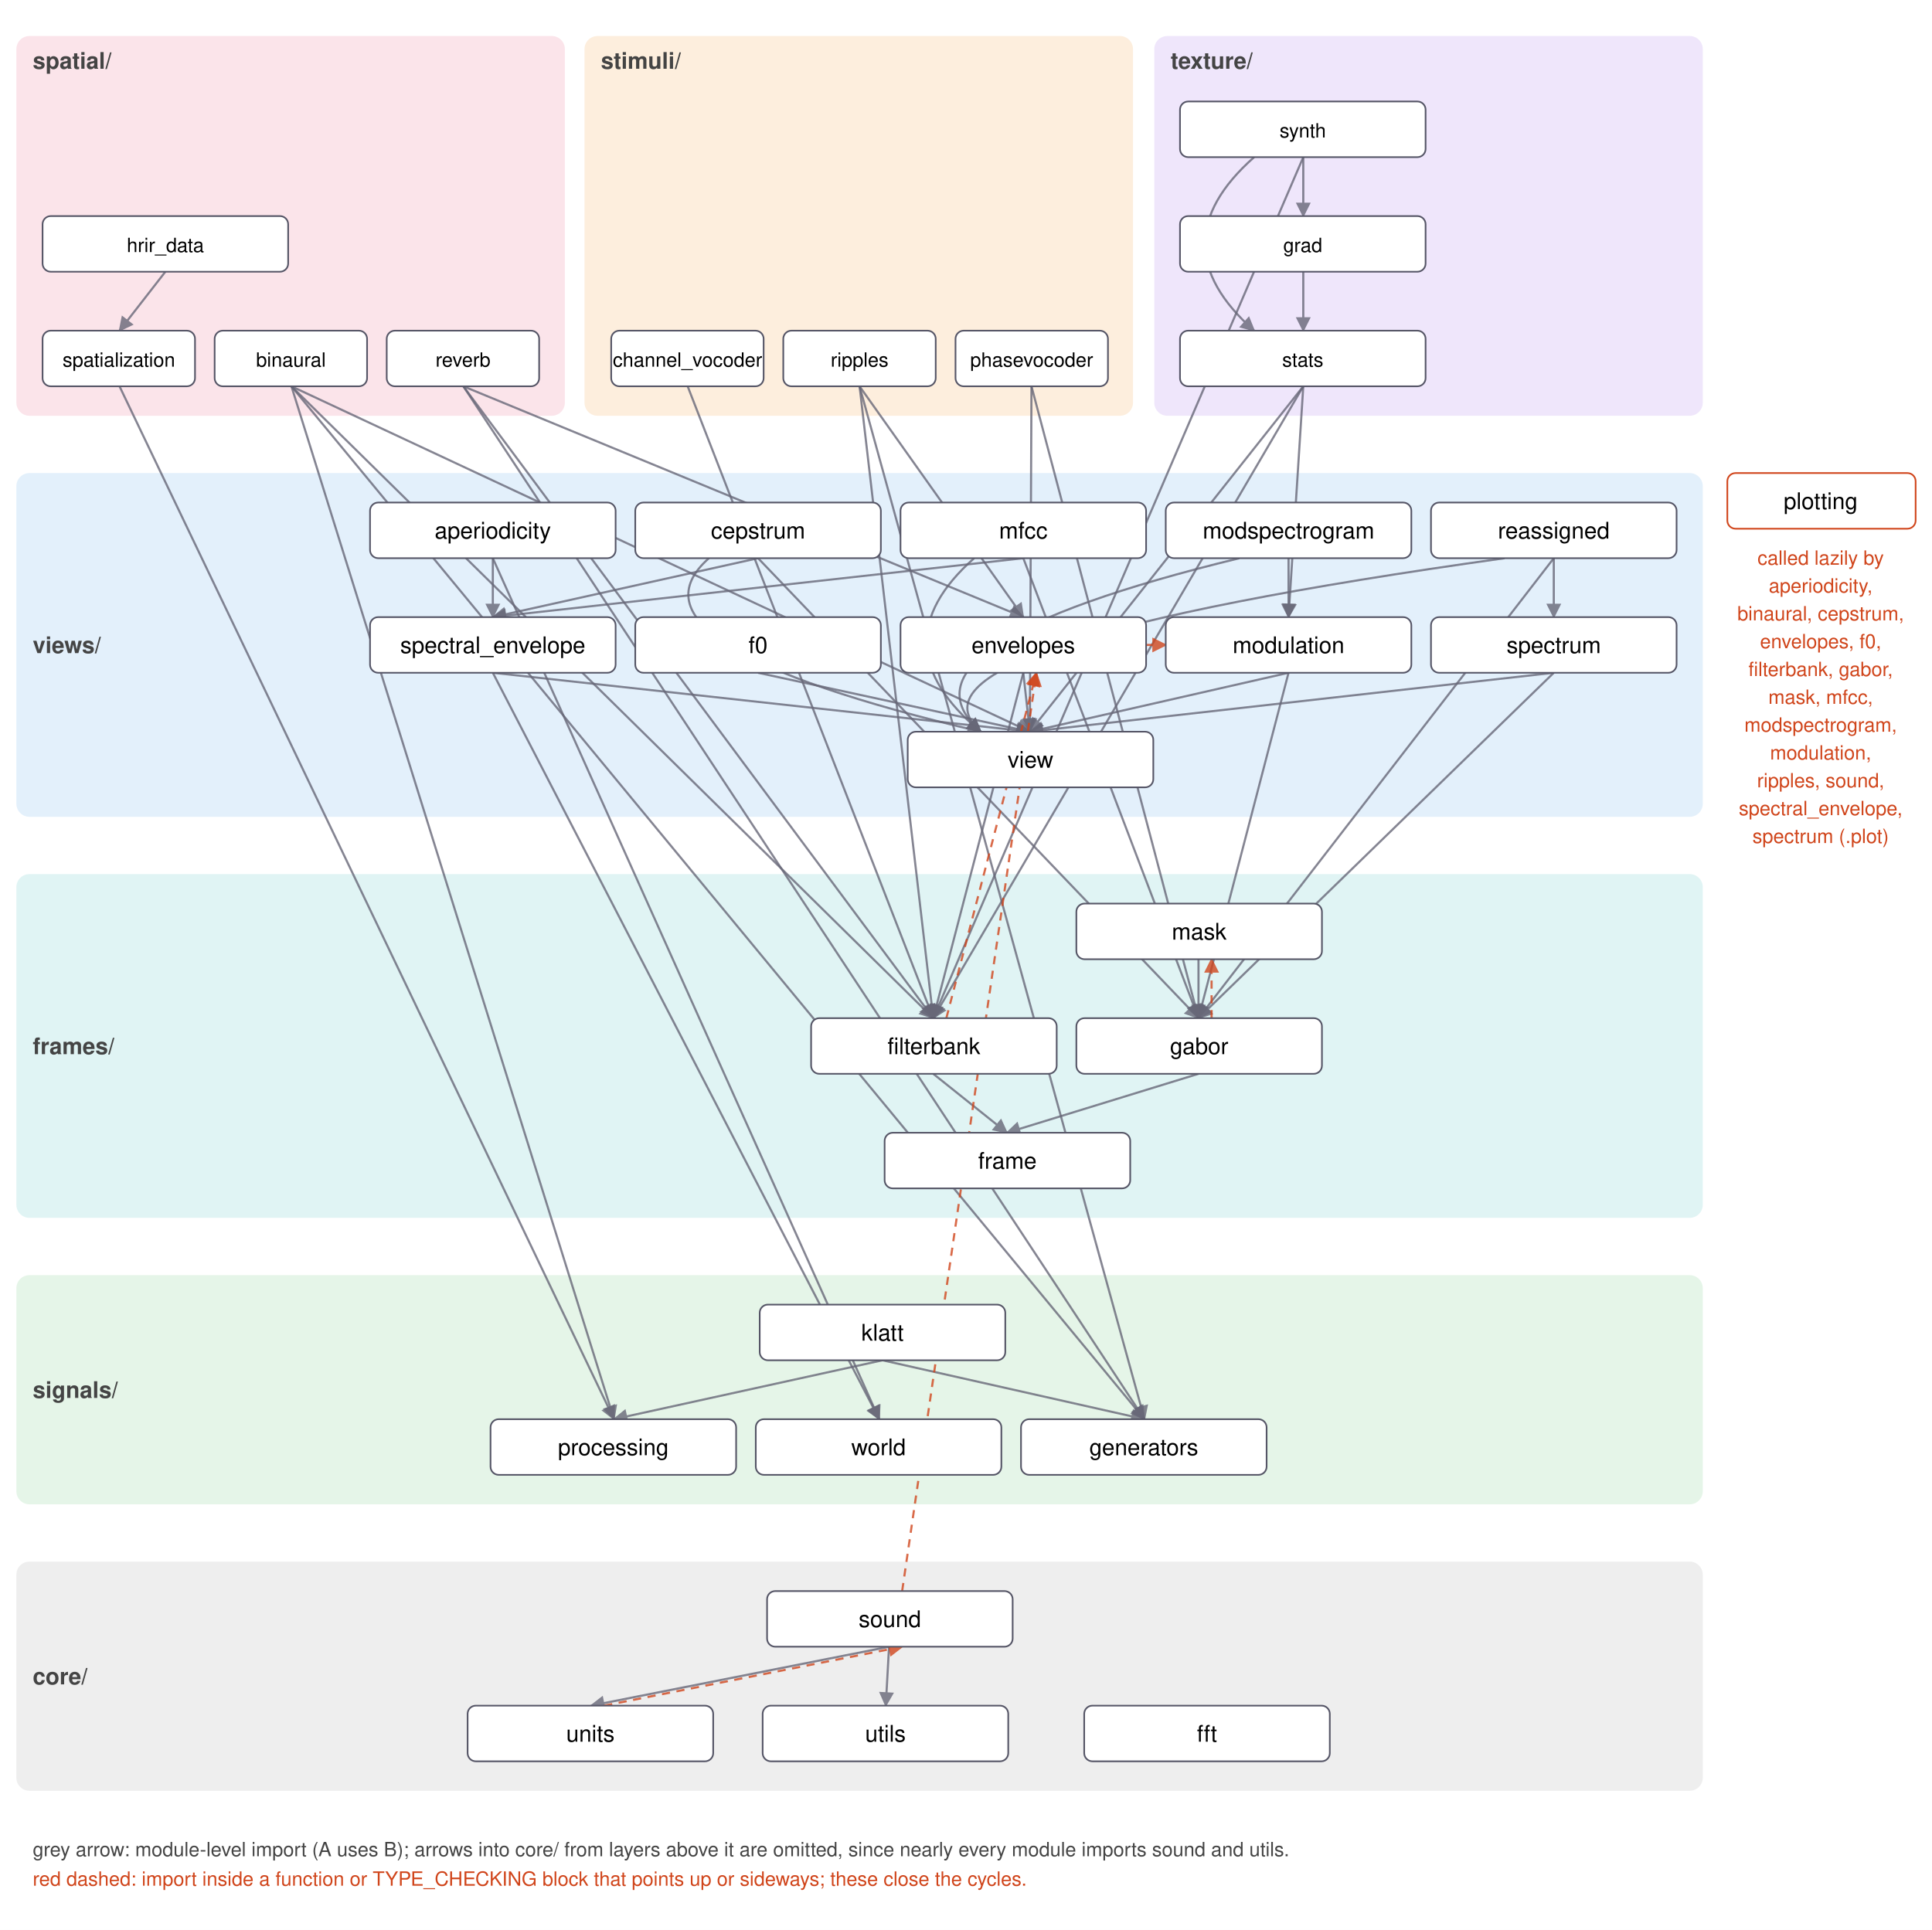
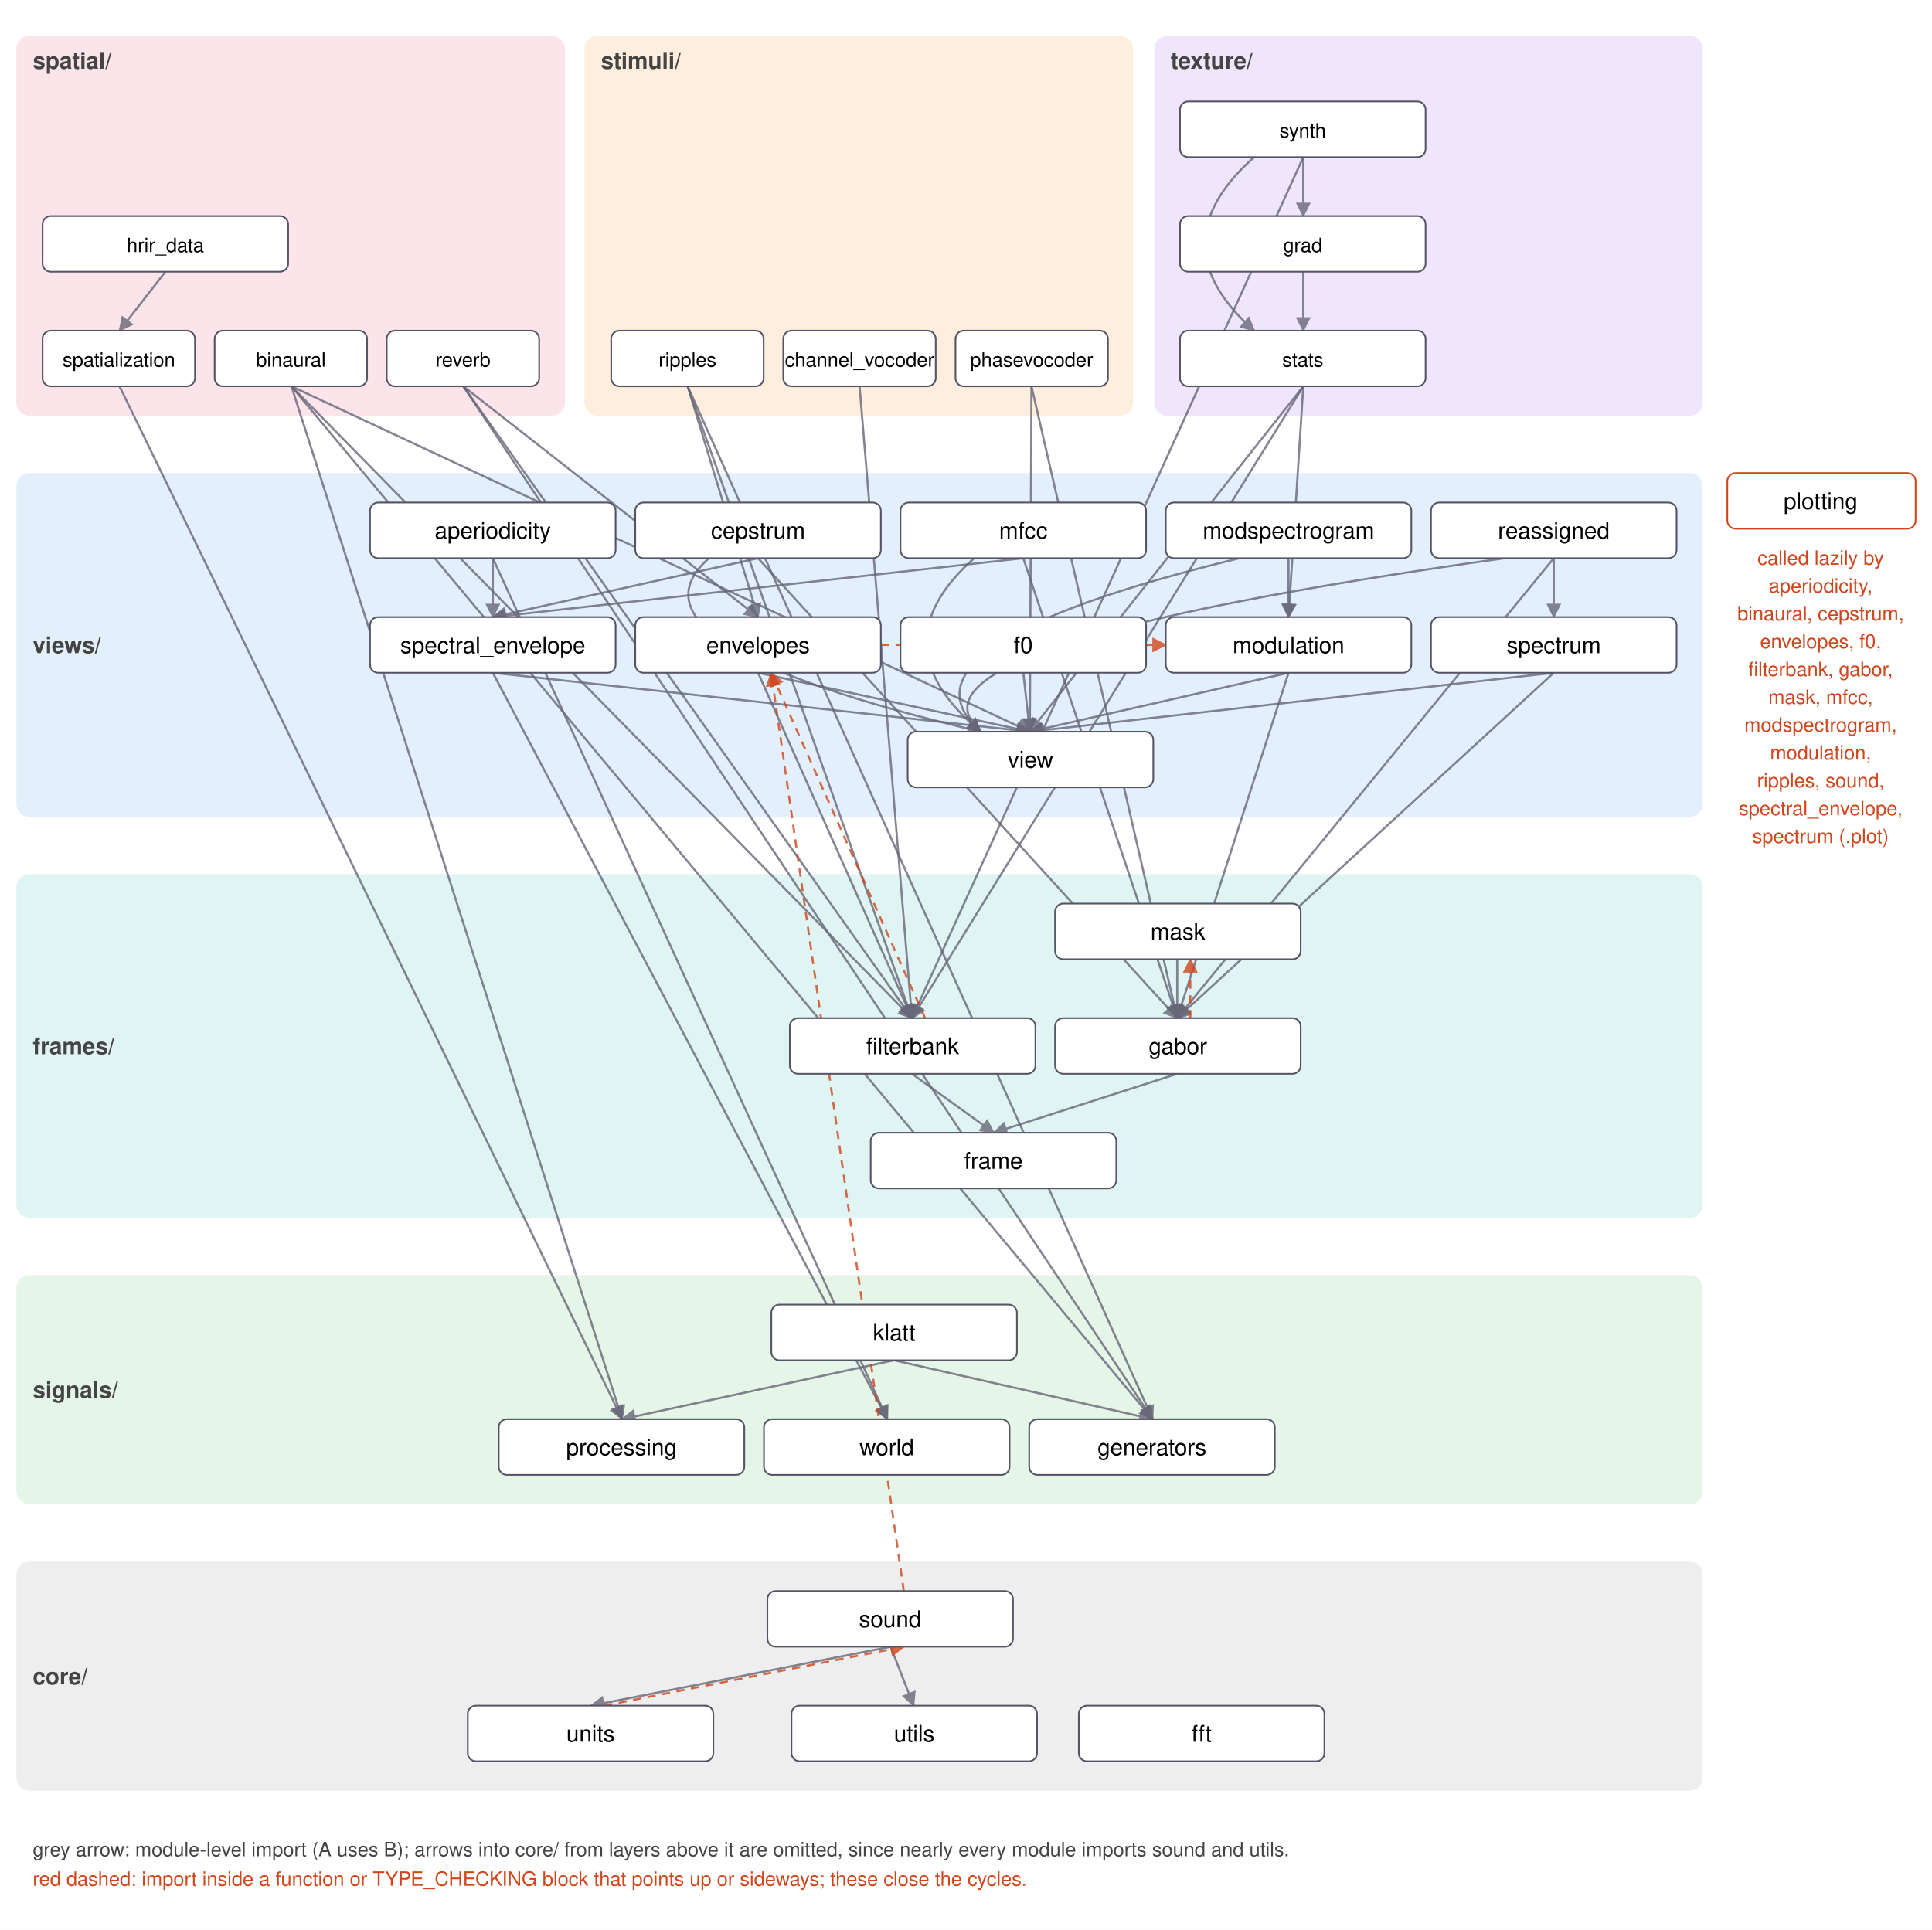
<svg xmlns="http://www.w3.org/2000/svg" viewBox="0 0 1180 1179" font-family="Helvetica,Arial,sans-serif" font-size="14">
  <defs>
    <marker id="a" viewBox="0 0 10 10" refX="9" refY="5" markerWidth="7" markerHeight="7" orient="auto">
      <path d="M0,0L10,5L0,10z" fill="#667" />
    </marker>
    <marker id="r" viewBox="0 0 10 10" refX="9" refY="5" markerWidth="7" markerHeight="7" orient="auto">
      <path d="M0,0L10,5L0,10z" fill="#d0451b" />
    </marker>
  </defs>
  <rect width="1180" height="1179" fill="#ffffff" />
  <rect x="10" y="954" width="1030" height="140" rx="8" fill="#eeeeee" />
  <text x="20" y="1029" font-weight="bold" fill="#444">core/</text>
  <rect x="10" y="779" width="1030" height="140" rx="8" fill="#e5f5e8" />
  <text x="20" y="854" font-weight="bold" fill="#444">signals/</text>
  <rect x="10" y="534" width="1030" height="210" rx="8" fill="#e0f4f4" />
  <text x="20" y="644" font-weight="bold" fill="#444">frames/</text>
  <rect x="10" y="289" width="1030" height="210" rx="8" fill="#e3f0fb" />
  <text x="20" y="399" font-weight="bold" fill="#444">views/</text>
  <rect x="10" y="22" width="335" height="232" rx="8" fill="#fbe4ea" />
  <text x="20" y="42" font-weight="bold" fill="#444">spatial/</text>
  <rect x="357" y="22" width="335" height="232" rx="8" fill="#fdeedd" />
  <text x="367" y="42" font-weight="bold" fill="#444">stimuli/</text>
  <rect x="705" y="22" width="335" height="232" rx="8" fill="#efe6fb" />
  <text x="715" y="42" font-weight="bold" fill="#444">texture/</text>
-   <line x1="543" y1="1006" x2="361" y2="1042" stroke="#667" stroke-width="1.3" marker-end="url(#a)" opacity="0.8" />
-   <line x1="543" y1="1006" x2="541" y2="1042" stroke="#667" stroke-width="1.3" marker-end="url(#a)" opacity="0.8" />
-   <line x1="570" y1="656" x2="615" y2="692" stroke="#667" stroke-width="1.3" marker-end="url(#a)" opacity="0.8" />
-   <line x1="732" y1="656" x2="615" y2="692" stroke="#667" stroke-width="1.3" marker-end="url(#a)" opacity="0.8" />
-   <line x1="732" y1="586" x2="732" y2="622" stroke="#667" stroke-width="1.3" marker-end="url(#a)" opacity="0.8" />
-   <line x1="539" y1="831" x2="699" y2="867" stroke="#667" stroke-width="1.3" marker-end="url(#a)" opacity="0.8" />
-   <line x1="539" y1="831" x2="375" y2="867" stroke="#667" stroke-width="1.3" marker-end="url(#a)" opacity="0.8" />
-   <line x1="178" y1="236" x2="570" y2="622" stroke="#667" stroke-width="1.3" marker-end="url(#a)" opacity="0.8" />
-   <line x1="178" y1="236" x2="699" y2="867" stroke="#667" stroke-width="1.3" marker-end="url(#a)" opacity="0.8" />
-   <line x1="178" y1="236" x2="375" y2="867" stroke="#667" stroke-width="1.3" marker-end="url(#a)" opacity="0.8" />
+   <line x1="544" y1="1006" x2="361" y2="1042" stroke="#667" stroke-width="1.3" marker-end="url(#a)" opacity="0.8" />
+   <line x1="544" y1="1006" x2="558" y2="1042" stroke="#667" stroke-width="1.3" marker-end="url(#a)" opacity="0.8" />
+   <line x1="557" y1="656" x2="607" y2="692" stroke="#667" stroke-width="1.3" marker-end="url(#a)" opacity="0.8" />
+   <line x1="719" y1="656" x2="607" y2="692" stroke="#667" stroke-width="1.3" marker-end="url(#a)" opacity="0.8" />
+   <line x1="719" y1="586" x2="719" y2="622" stroke="#667" stroke-width="1.3" marker-end="url(#a)" opacity="0.8" />
+   <line x1="546" y1="831" x2="704" y2="867" stroke="#667" stroke-width="1.3" marker-end="url(#a)" opacity="0.8" />
+   <line x1="546" y1="831" x2="380" y2="867" stroke="#667" stroke-width="1.3" marker-end="url(#a)" opacity="0.8" />
+   <line x1="178" y1="236" x2="557" y2="622" stroke="#667" stroke-width="1.3" marker-end="url(#a)" opacity="0.8" />
+   <line x1="178" y1="236" x2="704" y2="867" stroke="#667" stroke-width="1.3" marker-end="url(#a)" opacity="0.8" />
+   <line x1="178" y1="236" x2="380" y2="867" stroke="#667" stroke-width="1.3" marker-end="url(#a)" opacity="0.8" />
  <line x1="178" y1="236" x2="629" y2="447" stroke="#667" stroke-width="1.3" marker-end="url(#a)" opacity="0.8" />
  <line x1="101" y1="166" x2="73" y2="202" stroke="#667" stroke-width="1.3" marker-end="url(#a)" opacity="0.8" />
-   <line x1="283" y1="236" x2="570" y2="622" stroke="#667" stroke-width="1.3" marker-end="url(#a)" opacity="0.8" />
-   <line x1="283" y1="236" x2="699" y2="867" stroke="#667" stroke-width="1.3" marker-end="url(#a)" opacity="0.8" />
-   <line x1="283" y1="236" x2="625" y2="377" stroke="#667" stroke-width="1.3" marker-end="url(#a)" opacity="0.8" />
-   <line x1="73" y1="236" x2="375" y2="867" stroke="#667" stroke-width="1.3" marker-end="url(#a)" opacity="0.8" />
-   <line x1="420" y1="236" x2="570" y2="622" stroke="#667" stroke-width="1.3" marker-end="url(#a)" opacity="0.8" />
-   <line x1="630" y1="236" x2="732" y2="622" stroke="#667" stroke-width="1.3" marker-end="url(#a)" opacity="0.8" />
+   <line x1="283" y1="236" x2="557" y2="622" stroke="#667" stroke-width="1.3" marker-end="url(#a)" opacity="0.8" />
+   <line x1="283" y1="236" x2="704" y2="867" stroke="#667" stroke-width="1.3" marker-end="url(#a)" opacity="0.8" />
+   <line x1="283" y1="236" x2="463" y2="377" stroke="#667" stroke-width="1.3" marker-end="url(#a)" opacity="0.8" />
+   <line x1="73" y1="236" x2="380" y2="867" stroke="#667" stroke-width="1.3" marker-end="url(#a)" opacity="0.8" />
+   <line x1="525" y1="236" x2="557" y2="622" stroke="#667" stroke-width="1.3" marker-end="url(#a)" opacity="0.8" />
+   <line x1="630" y1="236" x2="719" y2="622" stroke="#667" stroke-width="1.3" marker-end="url(#a)" opacity="0.8" />
  <line x1="630" y1="236" x2="629" y2="447" stroke="#667" stroke-width="1.3" marker-end="url(#a)" opacity="0.8" />
-   <line x1="525" y1="236" x2="570" y2="622" stroke="#667" stroke-width="1.3" marker-end="url(#a)" opacity="0.8" />
-   <line x1="525" y1="236" x2="699" y2="867" stroke="#667" stroke-width="1.3" marker-end="url(#a)" opacity="0.8" />
-   <line x1="525" y1="236" x2="625" y2="377" stroke="#667" stroke-width="1.3" marker-end="url(#a)" opacity="0.8" />
+   <line x1="420" y1="236" x2="557" y2="622" stroke="#667" stroke-width="1.3" marker-end="url(#a)" opacity="0.8" />
+   <line x1="420" y1="236" x2="704" y2="867" stroke="#667" stroke-width="1.3" marker-end="url(#a)" opacity="0.8" />
+   <line x1="420" y1="236" x2="463" y2="377" stroke="#667" stroke-width="1.3" marker-end="url(#a)" opacity="0.8" />
  <line x1="796" y1="166" x2="796" y2="202" stroke="#667" stroke-width="1.3" marker-end="url(#a)" opacity="0.8" />
-   <line x1="796" y1="236" x2="570" y2="622" stroke="#667" stroke-width="1.3" marker-end="url(#a)" opacity="0.8" />
+   <line x1="796" y1="236" x2="557" y2="622" stroke="#667" stroke-width="1.3" marker-end="url(#a)" opacity="0.8" />
  <line x1="796" y1="236" x2="787" y2="377" stroke="#667" stroke-width="1.3" marker-end="url(#a)" opacity="0.8" />
  <line x1="796" y1="236" x2="629" y2="447" stroke="#667" stroke-width="1.3" marker-end="url(#a)" opacity="0.8" />
-   <line x1="796" y1="96" x2="570" y2="622" stroke="#667" stroke-width="1.3" marker-end="url(#a)" opacity="0.8" />
+   <line x1="796" y1="96" x2="557" y2="622" stroke="#667" stroke-width="1.3" marker-end="url(#a)" opacity="0.8" />
  <line x1="796" y1="96" x2="796" y2="132" stroke="#667" stroke-width="1.3" marker-end="url(#a)" opacity="0.8" />
  <path d="M766,96 Q706,149 766,202" fill="none" stroke="#667" stroke-width="1.3" marker-end="url(#a)" opacity="0.8" />
-   <line x1="301" y1="341" x2="537" y2="867" stroke="#667" stroke-width="1.3" marker-end="url(#a)" opacity="0.8" />
+   <line x1="301" y1="341" x2="542" y2="867" stroke="#667" stroke-width="1.3" marker-end="url(#a)" opacity="0.8" />
  <line x1="301" y1="341" x2="301" y2="377" stroke="#667" stroke-width="1.3" marker-end="url(#a)" opacity="0.8" />
-   <line x1="463" y1="341" x2="732" y2="622" stroke="#667" stroke-width="1.3" marker-end="url(#a)" opacity="0.8" />
+   <line x1="463" y1="341" x2="719" y2="622" stroke="#667" stroke-width="1.3" marker-end="url(#a)" opacity="0.8" />
  <line x1="463" y1="341" x2="301" y2="377" stroke="#667" stroke-width="1.3" marker-end="url(#a)" opacity="0.8" />
  <path d="M433,341 Q373,394 599,447" fill="none" stroke="#667" stroke-width="1.3" marker-end="url(#a)" opacity="0.8" />
-   <line x1="625" y1="411" x2="570" y2="622" stroke="#667" stroke-width="1.3" marker-end="url(#a)" opacity="0.8" />
+   <line x1="463" y1="411" x2="557" y2="622" stroke="#667" stroke-width="1.3" marker-end="url(#a)" opacity="0.8" />
+   <line x1="463" y1="411" x2="629" y2="447" stroke="#667" stroke-width="1.3" marker-end="url(#a)" opacity="0.8" />
  <line x1="625" y1="411" x2="629" y2="447" stroke="#667" stroke-width="1.3" marker-end="url(#a)" opacity="0.8" />
-   <line x1="463" y1="411" x2="629" y2="447" stroke="#667" stroke-width="1.3" marker-end="url(#a)" opacity="0.8" />
-   <line x1="625" y1="341" x2="732" y2="622" stroke="#667" stroke-width="1.3" marker-end="url(#a)" opacity="0.8" />
+   <line x1="625" y1="341" x2="719" y2="622" stroke="#667" stroke-width="1.3" marker-end="url(#a)" opacity="0.8" />
  <line x1="625" y1="341" x2="301" y2="377" stroke="#667" stroke-width="1.3" marker-end="url(#a)" opacity="0.8" />
  <path d="M595,341 Q535,394 599,447" fill="none" stroke="#667" stroke-width="1.3" marker-end="url(#a)" opacity="0.8" />
  <line x1="787" y1="341" x2="787" y2="377" stroke="#667" stroke-width="1.3" marker-end="url(#a)" opacity="0.8" />
  <path d="M757,341 Q539,394 599,447" fill="none" stroke="#667" stroke-width="1.3" marker-end="url(#a)" opacity="0.8" />
-   <line x1="787" y1="411" x2="732" y2="622" stroke="#667" stroke-width="1.3" marker-end="url(#a)" opacity="0.8" />
+   <line x1="787" y1="411" x2="719" y2="622" stroke="#667" stroke-width="1.3" marker-end="url(#a)" opacity="0.8" />
  <line x1="787" y1="411" x2="629" y2="447" stroke="#667" stroke-width="1.3" marker-end="url(#a)" opacity="0.8" />
-   <line x1="949" y1="341" x2="732" y2="622" stroke="#667" stroke-width="1.3" marker-end="url(#a)" opacity="0.8" />
+   <line x1="949" y1="341" x2="719" y2="622" stroke="#667" stroke-width="1.3" marker-end="url(#a)" opacity="0.8" />
  <line x1="949" y1="341" x2="949" y2="377" stroke="#667" stroke-width="1.3" marker-end="url(#a)" opacity="0.8" />
  <path d="M919,341 Q539,394 599,447" fill="none" stroke="#667" stroke-width="1.3" marker-end="url(#a)" opacity="0.8" />
-   <line x1="301" y1="411" x2="537" y2="867" stroke="#667" stroke-width="1.3" marker-end="url(#a)" opacity="0.8" />
+   <line x1="301" y1="411" x2="542" y2="867" stroke="#667" stroke-width="1.3" marker-end="url(#a)" opacity="0.8" />
  <line x1="301" y1="411" x2="629" y2="447" stroke="#667" stroke-width="1.3" marker-end="url(#a)" opacity="0.8" />
-   <line x1="949" y1="411" x2="732" y2="622" stroke="#667" stroke-width="1.3" marker-end="url(#a)" opacity="0.8" />
+   <line x1="949" y1="411" x2="719" y2="622" stroke="#667" stroke-width="1.3" marker-end="url(#a)" opacity="0.8" />
  <line x1="949" y1="411" x2="629" y2="447" stroke="#667" stroke-width="1.3" marker-end="url(#a)" opacity="0.8" />
-   <line x1="551" y1="972" x2="633" y2="411" stroke="#d0451b" stroke-width="1.3" stroke-dasharray="5,4" marker-end="url(#r)" opacity="0.8" />
-   <line x1="369" y1="1042" x2="551" y2="1006" stroke="#d0451b" stroke-width="1.3" stroke-dasharray="5,4" marker-end="url(#r)" opacity="0.8" />
-   <line x1="578" y1="622" x2="633" y2="411" stroke="#d0451b" stroke-width="1.3" stroke-dasharray="5,4" marker-end="url(#r)" opacity="0.8" />
-   <line x1="740" y1="622" x2="740" y2="586" stroke="#d0451b" stroke-width="1.3" stroke-dasharray="5,4" marker-end="url(#r)" opacity="0.8" />
-   <line x1="700" y1="394" x2="712" y2="394" stroke="#d0451b" stroke-width="1.3" stroke-dasharray="5,4" marker-end="url(#r)" opacity="0.8" />
-   <rect x="662.2" y="1042" width="150.0" height="34" rx="5" fill="#fff" stroke="#556" />
-   <text x="737.2" y="1064" text-anchor="middle">fft</text>
-   <rect x="468.5" y="972" width="150.0" height="34" rx="5" fill="#fff" stroke="#556" />
-   <text x="543.5" y="994" text-anchor="middle">sound</text>
-   <rect x="285.6" y="1042" width="150.0" height="34" rx="5" fill="#fff" stroke="#556" />
-   <text x="360.6" y="1064" text-anchor="middle">units</text>
-   <rect x="465.8" y="1042" width="150.0" height="34" rx="5" fill="#fff" stroke="#556" />
-   <text x="540.8" y="1064" text-anchor="middle">utils</text>
-   <rect x="495.4" y="622" width="150.0" height="34" rx="5" fill="#fff" stroke="#556" />
-   <text x="570.4" y="644" text-anchor="middle">filterbank</text>
-   <rect x="540.3" y="692" width="150.0" height="34" rx="5" fill="#fff" stroke="#556" />
-   <text x="615.3" y="714" text-anchor="middle">frame</text>
-   <rect x="657.4" y="622" width="150.0" height="34" rx="5" fill="#fff" stroke="#556" />
-   <text x="732.4" y="644" text-anchor="middle">gabor</text>
-   <rect x="657.4" y="552" width="150.0" height="34" rx="5" fill="#fff" stroke="#556" />
-   <text x="732.4" y="574" text-anchor="middle">mask</text>
-   <rect x="623.6" y="867" width="150.0" height="34" rx="5" fill="#fff" stroke="#556" />
-   <text x="698.6" y="889" text-anchor="middle">generators</text>
-   <rect x="464.0" y="797" width="150.0" height="34" rx="5" fill="#fff" stroke="#556" />
-   <text x="539.0" y="819" text-anchor="middle">klatt</text>
-   <rect x="299.6" y="867" width="150.0" height="34" rx="5" fill="#fff" stroke="#556" />
-   <text x="374.6" y="889" text-anchor="middle">processing</text>
-   <rect x="461.6" y="867" width="150.0" height="34" rx="5" fill="#fff" stroke="#556" />
-   <text x="536.6" y="889" text-anchor="middle">world</text>
+   <line x1="552" y1="972" x2="471" y2="411" stroke="#d0451b" stroke-width="1.3" stroke-dasharray="5,4" marker-end="url(#r)" opacity="0.8" />
+   <line x1="369" y1="1042" x2="552" y2="1006" stroke="#d0451b" stroke-width="1.3" stroke-dasharray="5,4" marker-end="url(#r)" opacity="0.8" />
+   <line x1="565" y1="622" x2="471" y2="411" stroke="#d0451b" stroke-width="1.3" stroke-dasharray="5,4" marker-end="url(#r)" opacity="0.8" />
+   <line x1="727" y1="622" x2="727" y2="586" stroke="#d0451b" stroke-width="1.3" stroke-dasharray="5,4" marker-end="url(#r)" opacity="0.8" />
+   <line x1="538" y1="394" x2="712" y2="394" stroke="#d0451b" stroke-width="1.3" stroke-dasharray="5,4" marker-end="url(#r)" opacity="0.8" />
+   <rect x="658.9" y="1042" width="150.0" height="34" rx="5" fill="#fff" stroke="#556" />
+   <text x="733.9" y="1064" text-anchor="middle">fft</text>
+   <rect x="468.7" y="972" width="150.0" height="34" rx="5" fill="#fff" stroke="#556" />
+   <text x="543.7" y="994" text-anchor="middle">sound</text>
+   <rect x="285.7" y="1042" width="150.0" height="34" rx="5" fill="#fff" stroke="#556" />
+   <text x="360.7" y="1064" text-anchor="middle">units</text>
+   <rect x="483.4" y="1042" width="150.0" height="34" rx="5" fill="#fff" stroke="#556" />
+   <text x="558.4" y="1064" text-anchor="middle">utils</text>
+   <rect x="482.4" y="622" width="150.0" height="34" rx="5" fill="#fff" stroke="#556" />
+   <text x="557.4" y="644" text-anchor="middle">filterbank</text>
+   <rect x="531.8" y="692" width="150.0" height="34" rx="5" fill="#fff" stroke="#556" />
+   <text x="606.8" y="714" text-anchor="middle">frame</text>
+   <rect x="644.4" y="622" width="150.0" height="34" rx="5" fill="#fff" stroke="#556" />
+   <text x="719.4" y="644" text-anchor="middle">gabor</text>
+   <rect x="644.4" y="552" width="150.0" height="34" rx="5" fill="#fff" stroke="#556" />
+   <text x="719.4" y="574" text-anchor="middle">mask</text>
+   <rect x="628.6" y="867" width="150.0" height="34" rx="5" fill="#fff" stroke="#556" />
+   <text x="703.6" y="889" text-anchor="middle">generators</text>
+   <rect x="471.1" y="797" width="150.0" height="34" rx="5" fill="#fff" stroke="#556" />
+   <text x="546.1" y="819" text-anchor="middle">klatt</text>
+   <rect x="304.6" y="867" width="150.0" height="34" rx="5" fill="#fff" stroke="#556" />
+   <text x="379.6" y="889" text-anchor="middle">processing</text>
+   <rect x="466.6" y="867" width="150.0" height="34" rx="5" fill="#fff" stroke="#556" />
+   <text x="541.6" y="889" text-anchor="middle">world</text>
  <rect x="131.1" y="202" width="93.1" height="34" rx="5" fill="#fff" stroke="#556" />
  <text x="177.7" y="224" text-anchor="middle" font-size="12">binaural</text>
  <rect x="26.0" y="132" width="150.0" height="34" rx="5" fill="#fff" stroke="#556" />
  <text x="101.0" y="154" text-anchor="middle" font-size="12">hrir_data</text>
  <rect x="236.2" y="202" width="93.1" height="34" rx="5" fill="#fff" stroke="#556" />
  <text x="282.8" y="224" text-anchor="middle" font-size="12">reverb</text>
  <rect x="26.0" y="202" width="93.1" height="34" rx="5" fill="#fff" stroke="#556" />
  <text x="72.6" y="224" text-anchor="middle" font-size="12">spatialization</text>
-   <rect x="373.3" y="202" width="93.1" height="34" rx="5" fill="#fff" stroke="#556" />
-   <text x="419.9" y="224" text-anchor="middle" font-size="12">channel_vocoder</text>
+   <rect x="478.4" y="202" width="93.1" height="34" rx="5" fill="#fff" stroke="#556" />
+   <text x="525.0" y="224" text-anchor="middle" font-size="12">channel_vocoder</text>
  <rect x="583.6" y="202" width="93.1" height="34" rx="5" fill="#fff" stroke="#556" />
  <text x="630.1" y="224" text-anchor="middle" font-size="12">phasevocoder</text>
-   <rect x="478.4" y="202" width="93.1" height="34" rx="5" fill="#fff" stroke="#556" />
-   <text x="525.0" y="224" text-anchor="middle" font-size="12">ripples</text>
+   <rect x="373.3" y="202" width="93.1" height="34" rx="5" fill="#fff" stroke="#556" />
+   <text x="419.9" y="224" text-anchor="middle" font-size="12">ripples</text>
  <rect x="720.7" y="132" width="150.0" height="34" rx="5" fill="#fff" stroke="#556" />
  <text x="795.7" y="154" text-anchor="middle" font-size="12">grad</text>
  <rect x="720.7" y="202" width="150.0" height="34" rx="5" fill="#fff" stroke="#556" />
  <text x="795.7" y="224" text-anchor="middle" font-size="12">stats</text>
  <rect x="720.7" y="62" width="150.0" height="34" rx="5" fill="#fff" stroke="#556" />
  <text x="795.7" y="84" text-anchor="middle" font-size="12">synth</text>
  <rect x="226.0" y="307" width="150.0" height="34" rx="5" fill="#fff" stroke="#556" />
  <text x="301.0" y="329" text-anchor="middle">aperiodicity</text>
  <rect x="388.0" y="307" width="150.0" height="34" rx="5" fill="#fff" stroke="#556" />
  <text x="463.0" y="329" text-anchor="middle">cepstrum</text>
+   <rect x="388.0" y="377" width="150.0" height="34" rx="5" fill="#fff" stroke="#556" />
+   <text x="463.0" y="399" text-anchor="middle">envelopes</text>
  <rect x="550.0" y="377" width="150.0" height="34" rx="5" fill="#fff" stroke="#556" />
-   <text x="625.0" y="399" text-anchor="middle">envelopes</text>
-   <rect x="388.0" y="377" width="150.0" height="34" rx="5" fill="#fff" stroke="#556" />
-   <text x="463.0" y="399" text-anchor="middle">f0</text>
+   <text x="625.0" y="399" text-anchor="middle">f0</text>
  <rect x="550.0" y="307" width="150.0" height="34" rx="5" fill="#fff" stroke="#556" />
  <text x="625.0" y="329" text-anchor="middle">mfcc</text>
  <rect x="712.0" y="307" width="150.0" height="34" rx="5" fill="#fff" stroke="#556" />
  <text x="787.0" y="329" text-anchor="middle">modspectrogram</text>
  <rect x="712.0" y="377" width="150.0" height="34" rx="5" fill="#fff" stroke="#556" />
  <text x="787.0" y="399" text-anchor="middle">modulation</text>
  <rect x="874.0" y="307" width="150.0" height="34" rx="5" fill="#fff" stroke="#556" />
  <text x="949.0" y="329" text-anchor="middle">reassigned</text>
  <rect x="226.0" y="377" width="150.0" height="34" rx="5" fill="#fff" stroke="#556" />
  <text x="301.0" y="399" text-anchor="middle">spectral_envelope</text>
  <rect x="874.0" y="377" width="150.0" height="34" rx="5" fill="#fff" stroke="#556" />
  <text x="949.0" y="399" text-anchor="middle">spectrum</text>
  <rect x="554.4" y="447" width="150.0" height="34" rx="5" fill="#fff" stroke="#556" />
  <text x="629.4" y="469" text-anchor="middle">view</text>
  <rect x="1055" y="289" width="115" height="34" rx="5" fill="#fff" stroke="#d0451b" />
  <text x="1112" y="311" text-anchor="middle">plotting</text>
  <text x="1112" y="345" text-anchor="middle" font-size="12" fill="#d0451b">called lazily by</text>
  <text x="1112" y="362" text-anchor="middle" font-size="12" fill="#d0451b">aperiodicity,</text>
  <text x="1112" y="379" text-anchor="middle" font-size="12" fill="#d0451b">binaural, cepstrum,</text>
  <text x="1112" y="396" text-anchor="middle" font-size="12" fill="#d0451b">envelopes, f0,</text>
  <text x="1112" y="413" text-anchor="middle" font-size="12" fill="#d0451b">filterbank, gabor,</text>
  <text x="1112" y="430" text-anchor="middle" font-size="12" fill="#d0451b">mask, mfcc,</text>
  <text x="1112" y="447" text-anchor="middle" font-size="12" fill="#d0451b">modspectrogram,</text>
  <text x="1112" y="464" text-anchor="middle" font-size="12" fill="#d0451b">modulation,</text>
  <text x="1112" y="481" text-anchor="middle" font-size="12" fill="#d0451b">ripples, sound,</text>
  <text x="1112" y="498" text-anchor="middle" font-size="12" fill="#d0451b">spectral_envelope,</text>
  <text x="1112" y="515" text-anchor="middle" font-size="12" fill="#d0451b">spectrum (.plot)</text>
  <text x="20" y="1134" font-size="12" fill="#444">grey arrow: module-level import (A uses B); arrows into core/ from layers above it are omitted, since nearly every module imports sound and utils.</text>
  <text x="20" y="1152" font-size="12" fill="#d0451b">red dashed: import inside a function or TYPE_CHECKING block that points up or sideways; these close the cycles.</text>
</svg>
